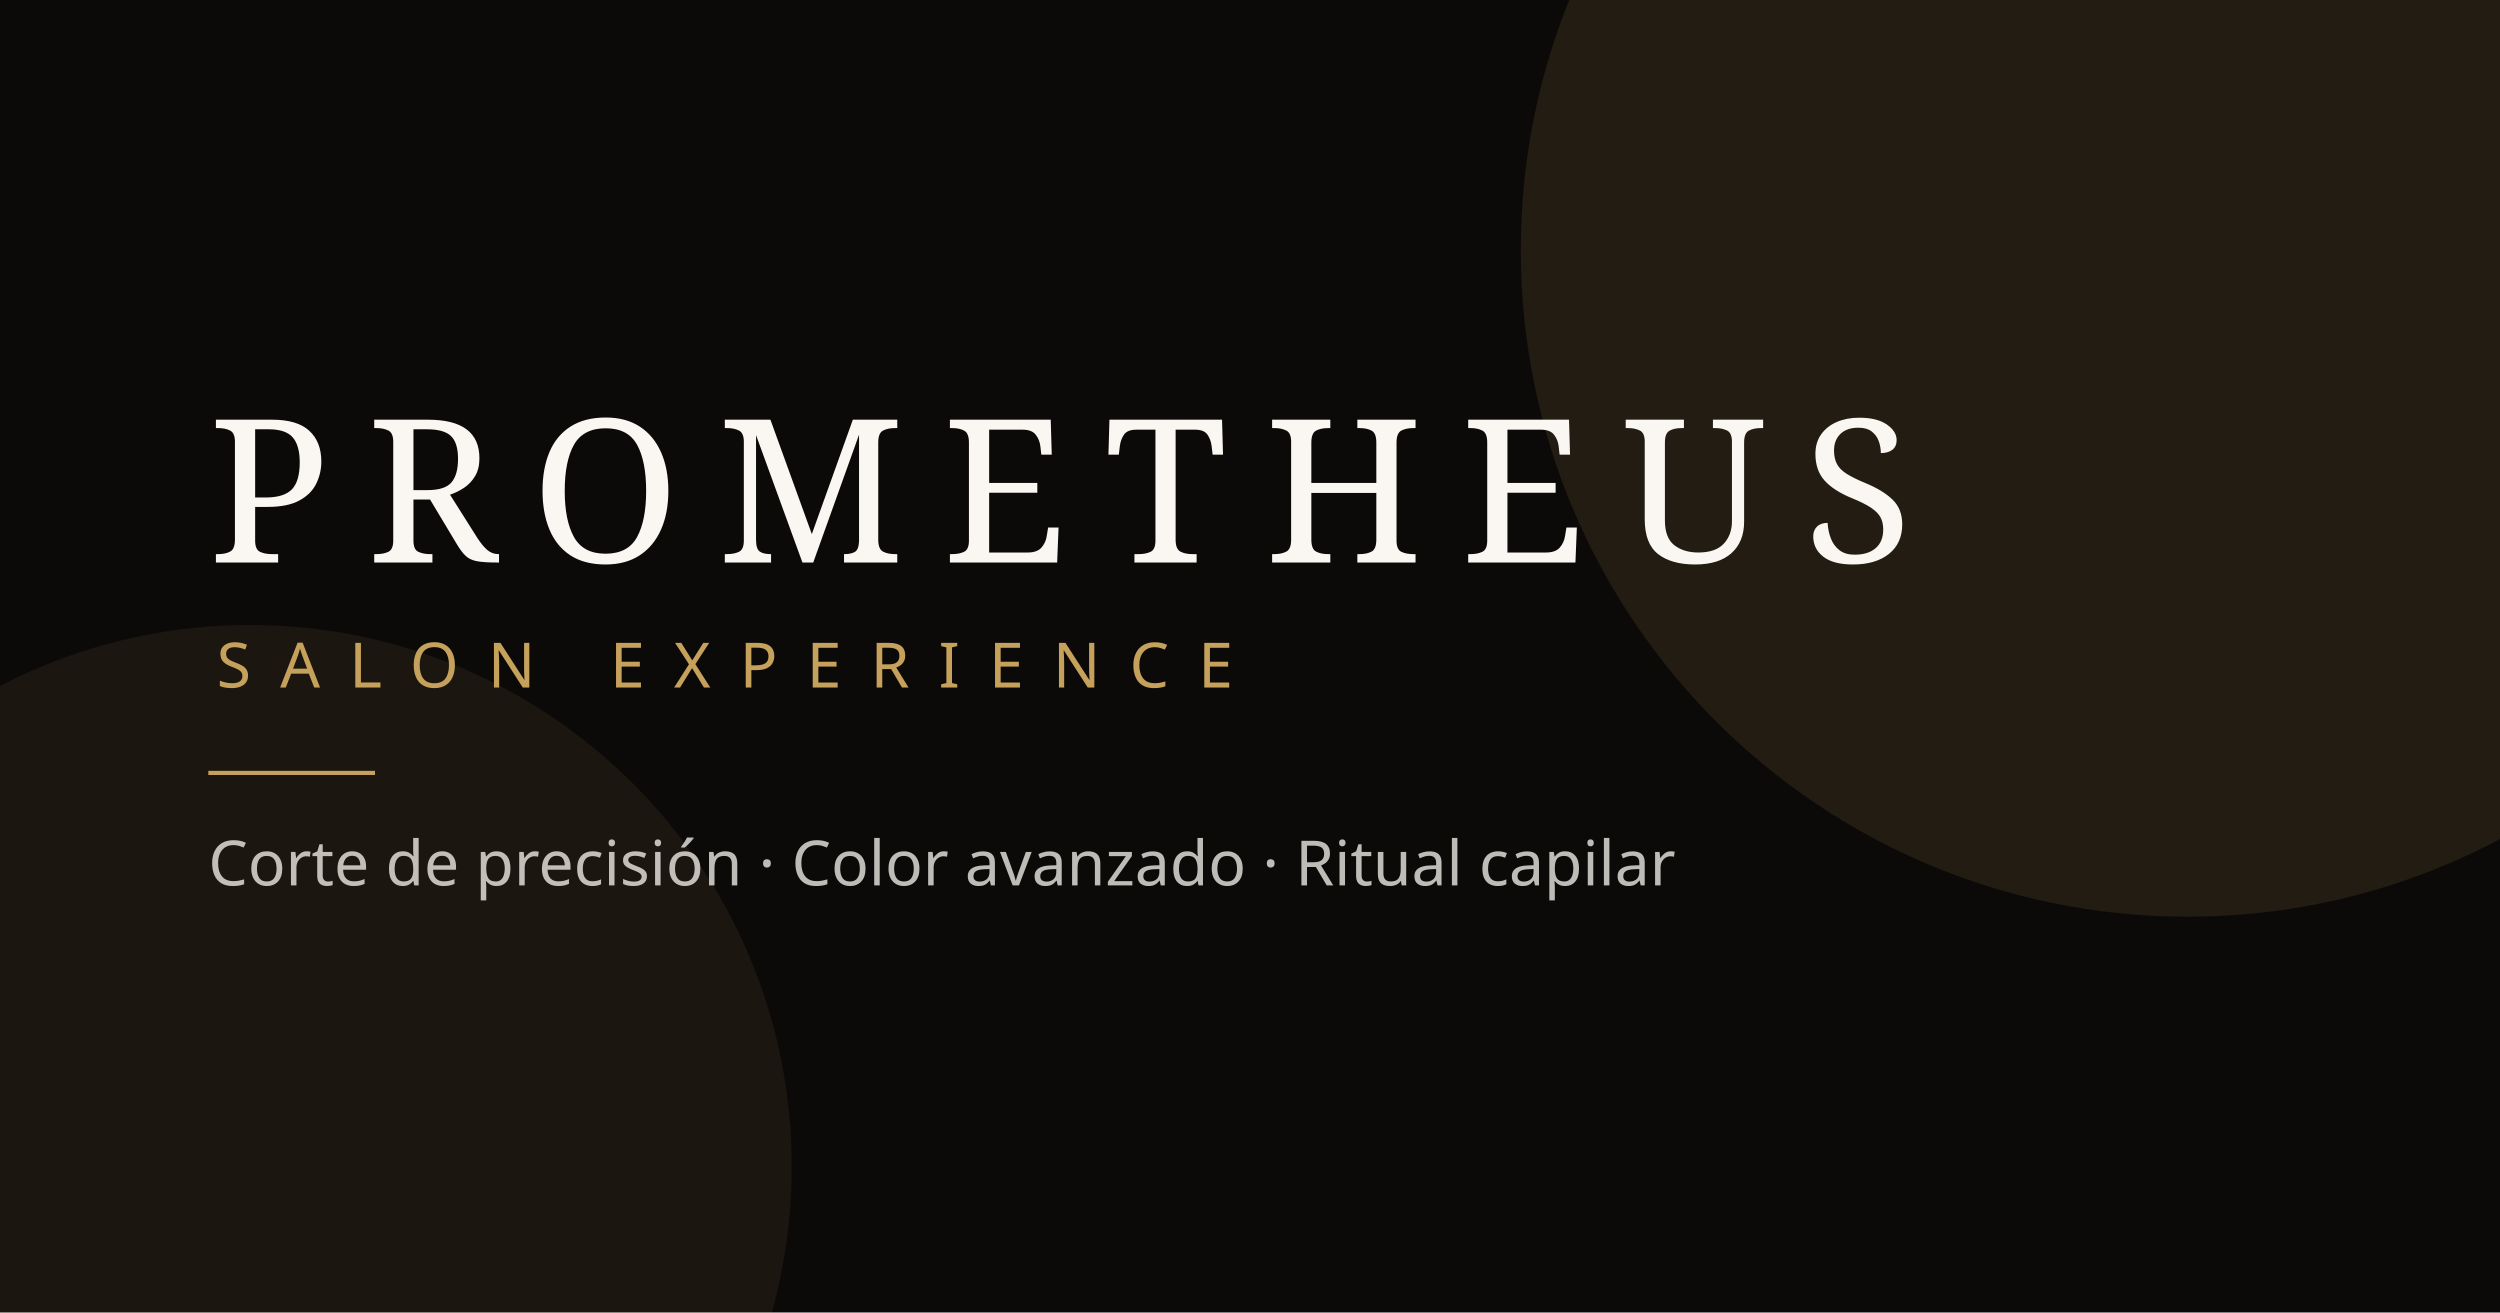
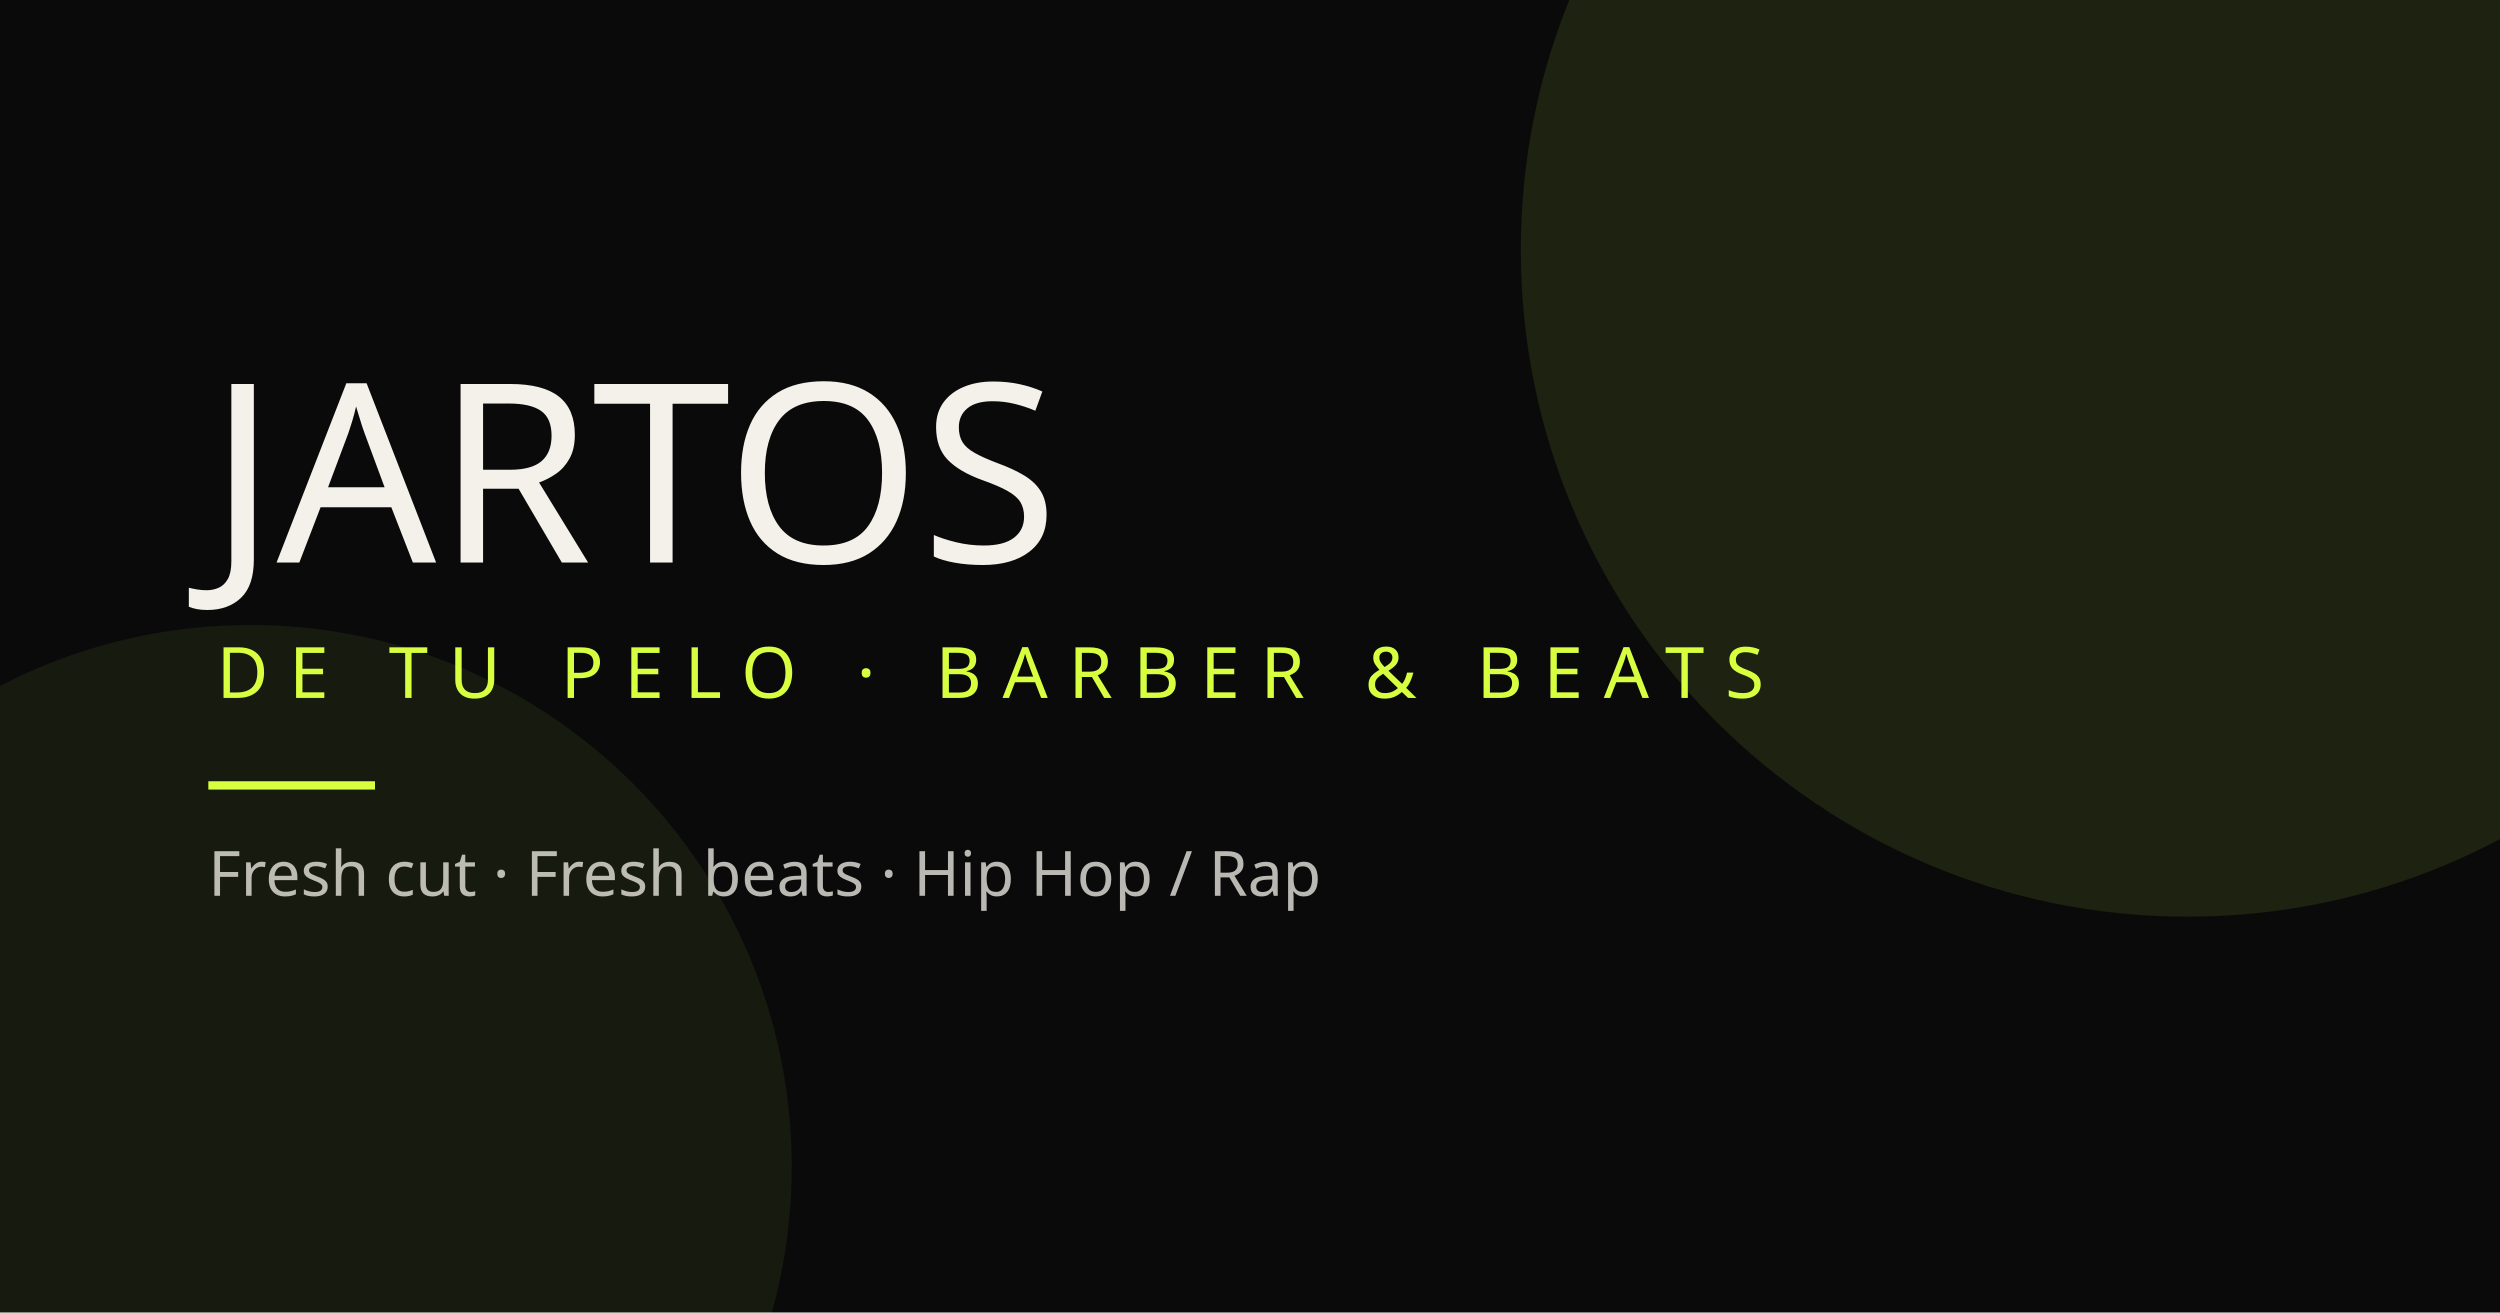
<svg xmlns="http://www.w3.org/2000/svg" width="1200" height="630" viewBox="0 0 1200 630">
-   <rect width="1200" height="630" fill="#0c0a09" />
-   <circle cx="1050" cy="120" r="320" fill="#c6a15b" opacity="0.12" />
-   <circle cx="120" cy="560" r="260" fill="#c6a15b" opacity="0.08" />
-   <text x="100" y="270" font-family="Georgia, serif" font-size="96" letter-spacing="18" fill="#faf7f2">PROMETHEUS</text>
-   <text x="104" y="330" font-family="Verdana, sans-serif" font-size="30" letter-spacing="14" fill="#c6a15b">SALON EXPERIENCE</text>
-   <rect x="100" y="370" width="80" height="2" fill="#c6a15b" />
-   <text x="100" y="425" font-family="Verdana, sans-serif" font-size="30" fill="#faf7f2" opacity="0.75">Corte de precisión · Color avanzado · Ritual capilar</text>
+   <rect width="1200" height="630" fill="#0a0a0b" />
+   <circle cx="1050" cy="120" r="320" fill="#d7ff3f" opacity="0.10" />
+   <circle cx="120" cy="560" r="260" fill="#d7ff3f" opacity="0.07" />
+   <text x="100" y="270" font-family="Arial Black, sans-serif" font-size="120" fill="#f4f1ea">JARTOS</text>
+   <text x="104" y="335" font-family="Verdana, sans-serif" font-size="34" letter-spacing="10" fill="#d7ff3f">DE TU PELO · BARBER &amp; BEATS</text>
+   <rect x="100" y="375" width="80" height="4" fill="#d7ff3f" />
+   <text x="100" y="430" font-family="Verdana, sans-serif" font-size="30" fill="#f4f1ea" opacity="0.75">Fresh cut · Fresh beats · Hip Hop / Rap</text>
</svg>
